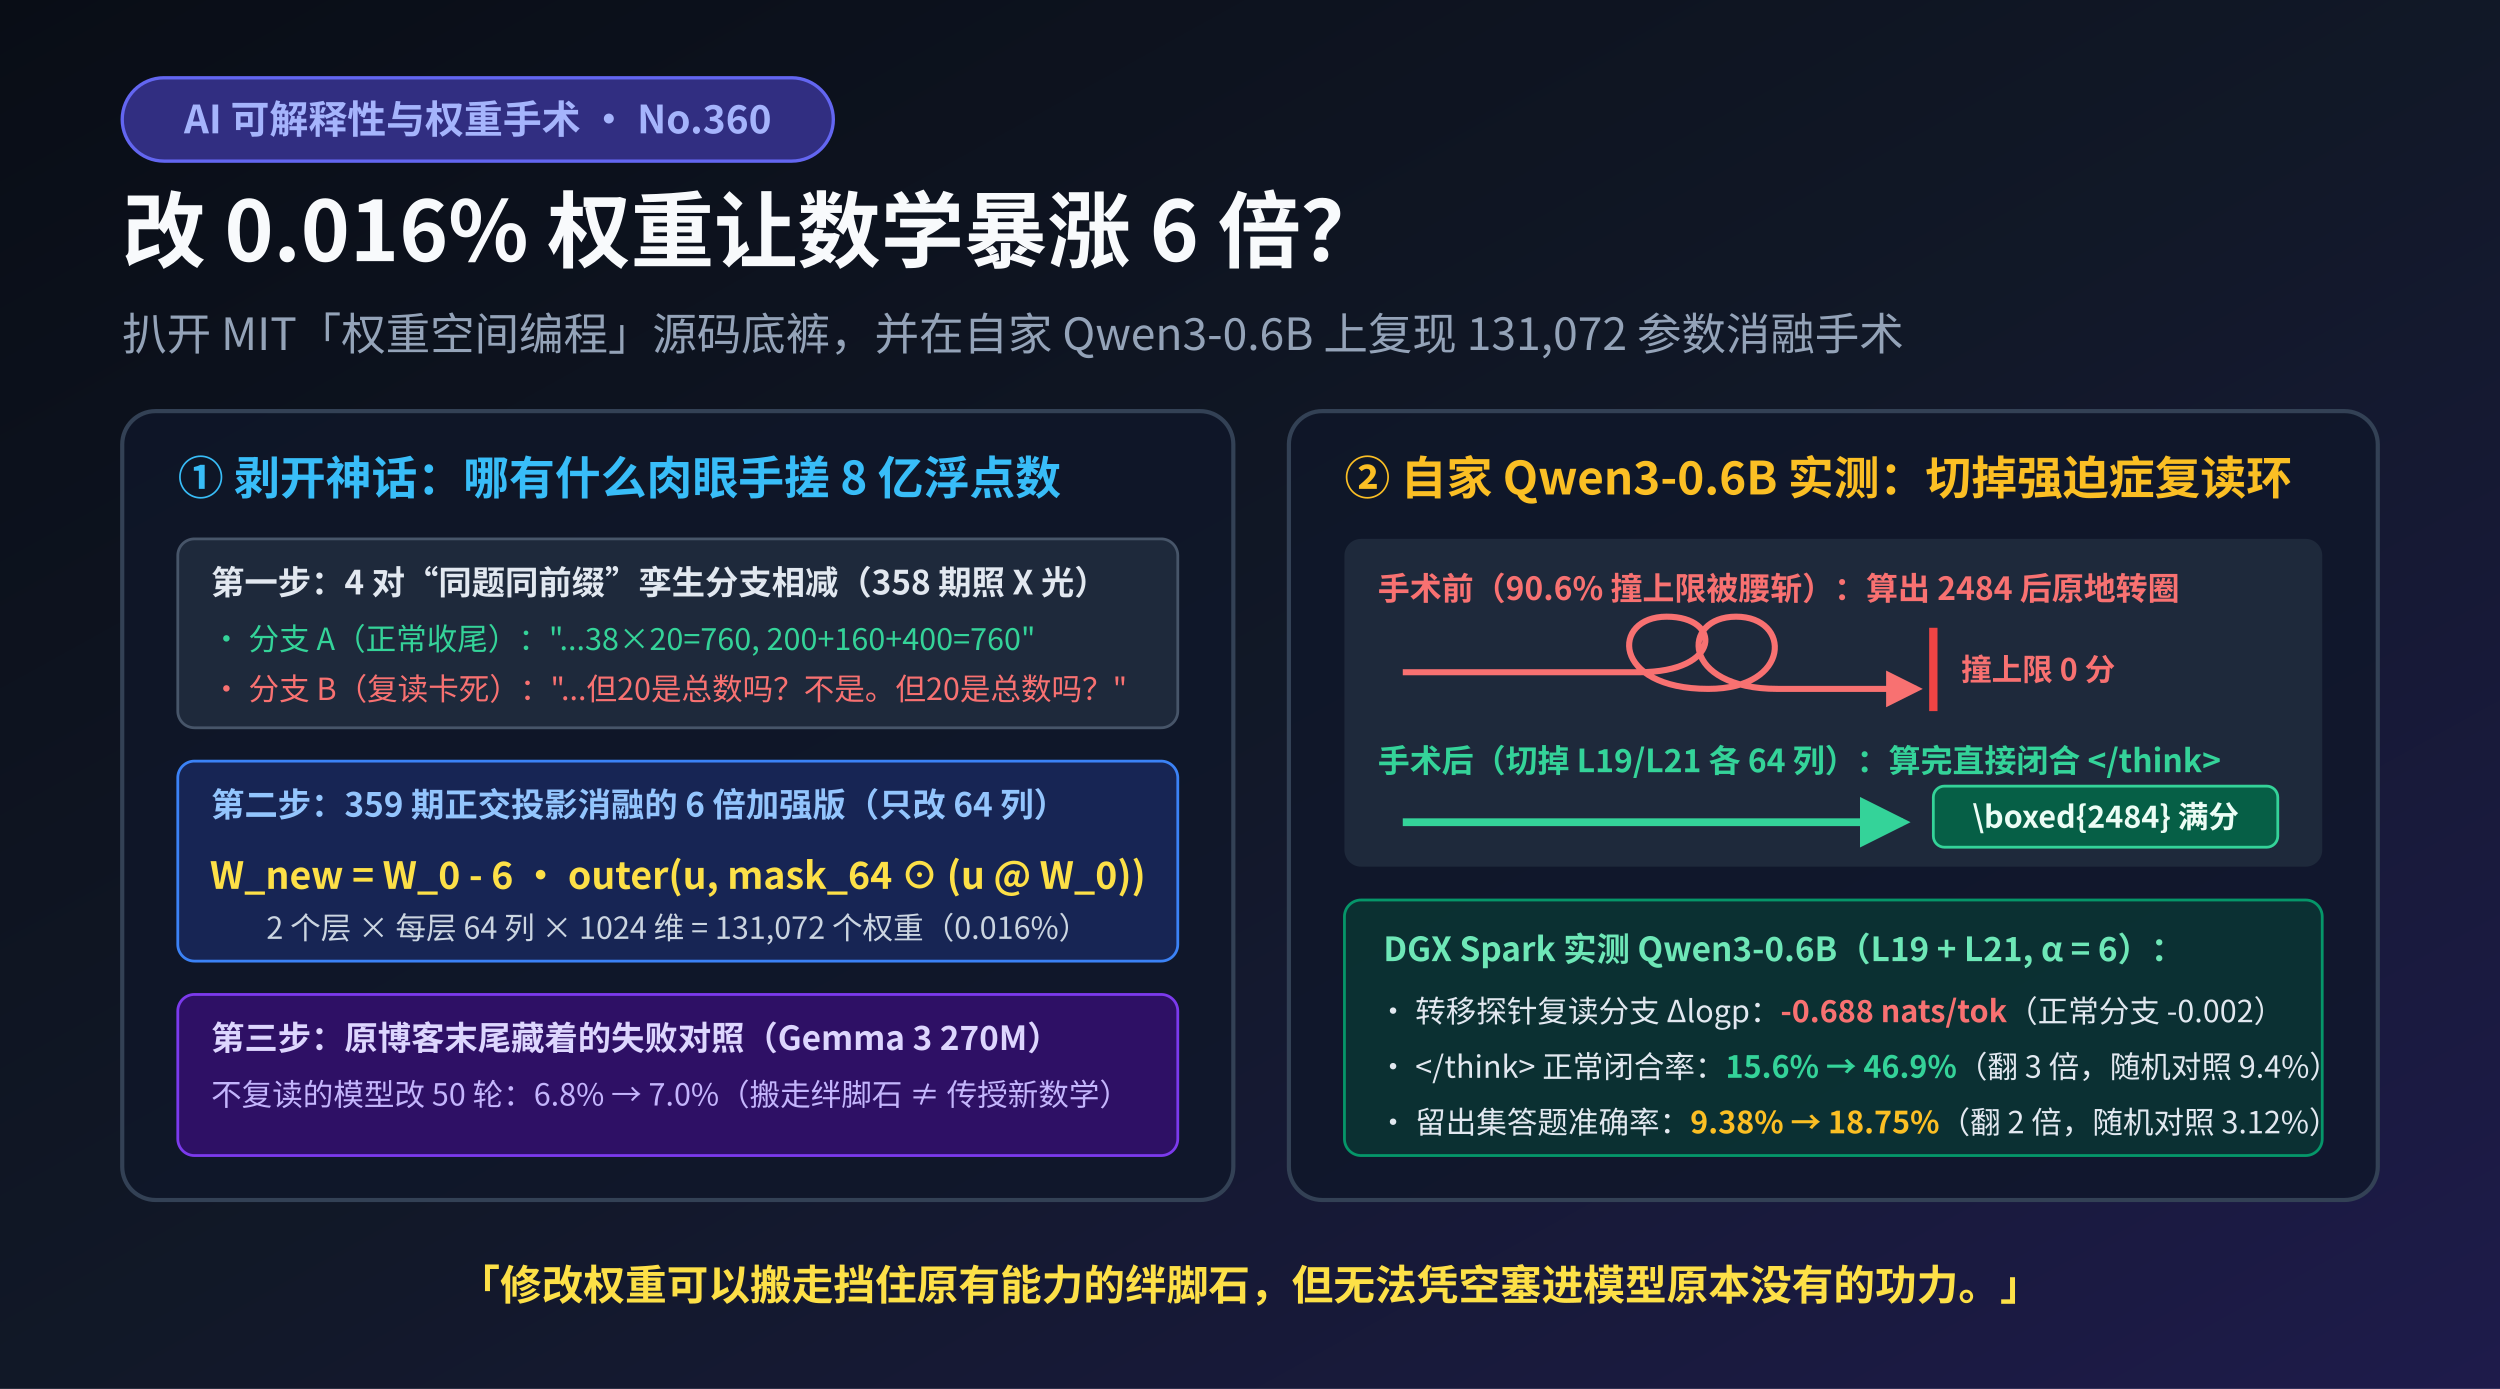
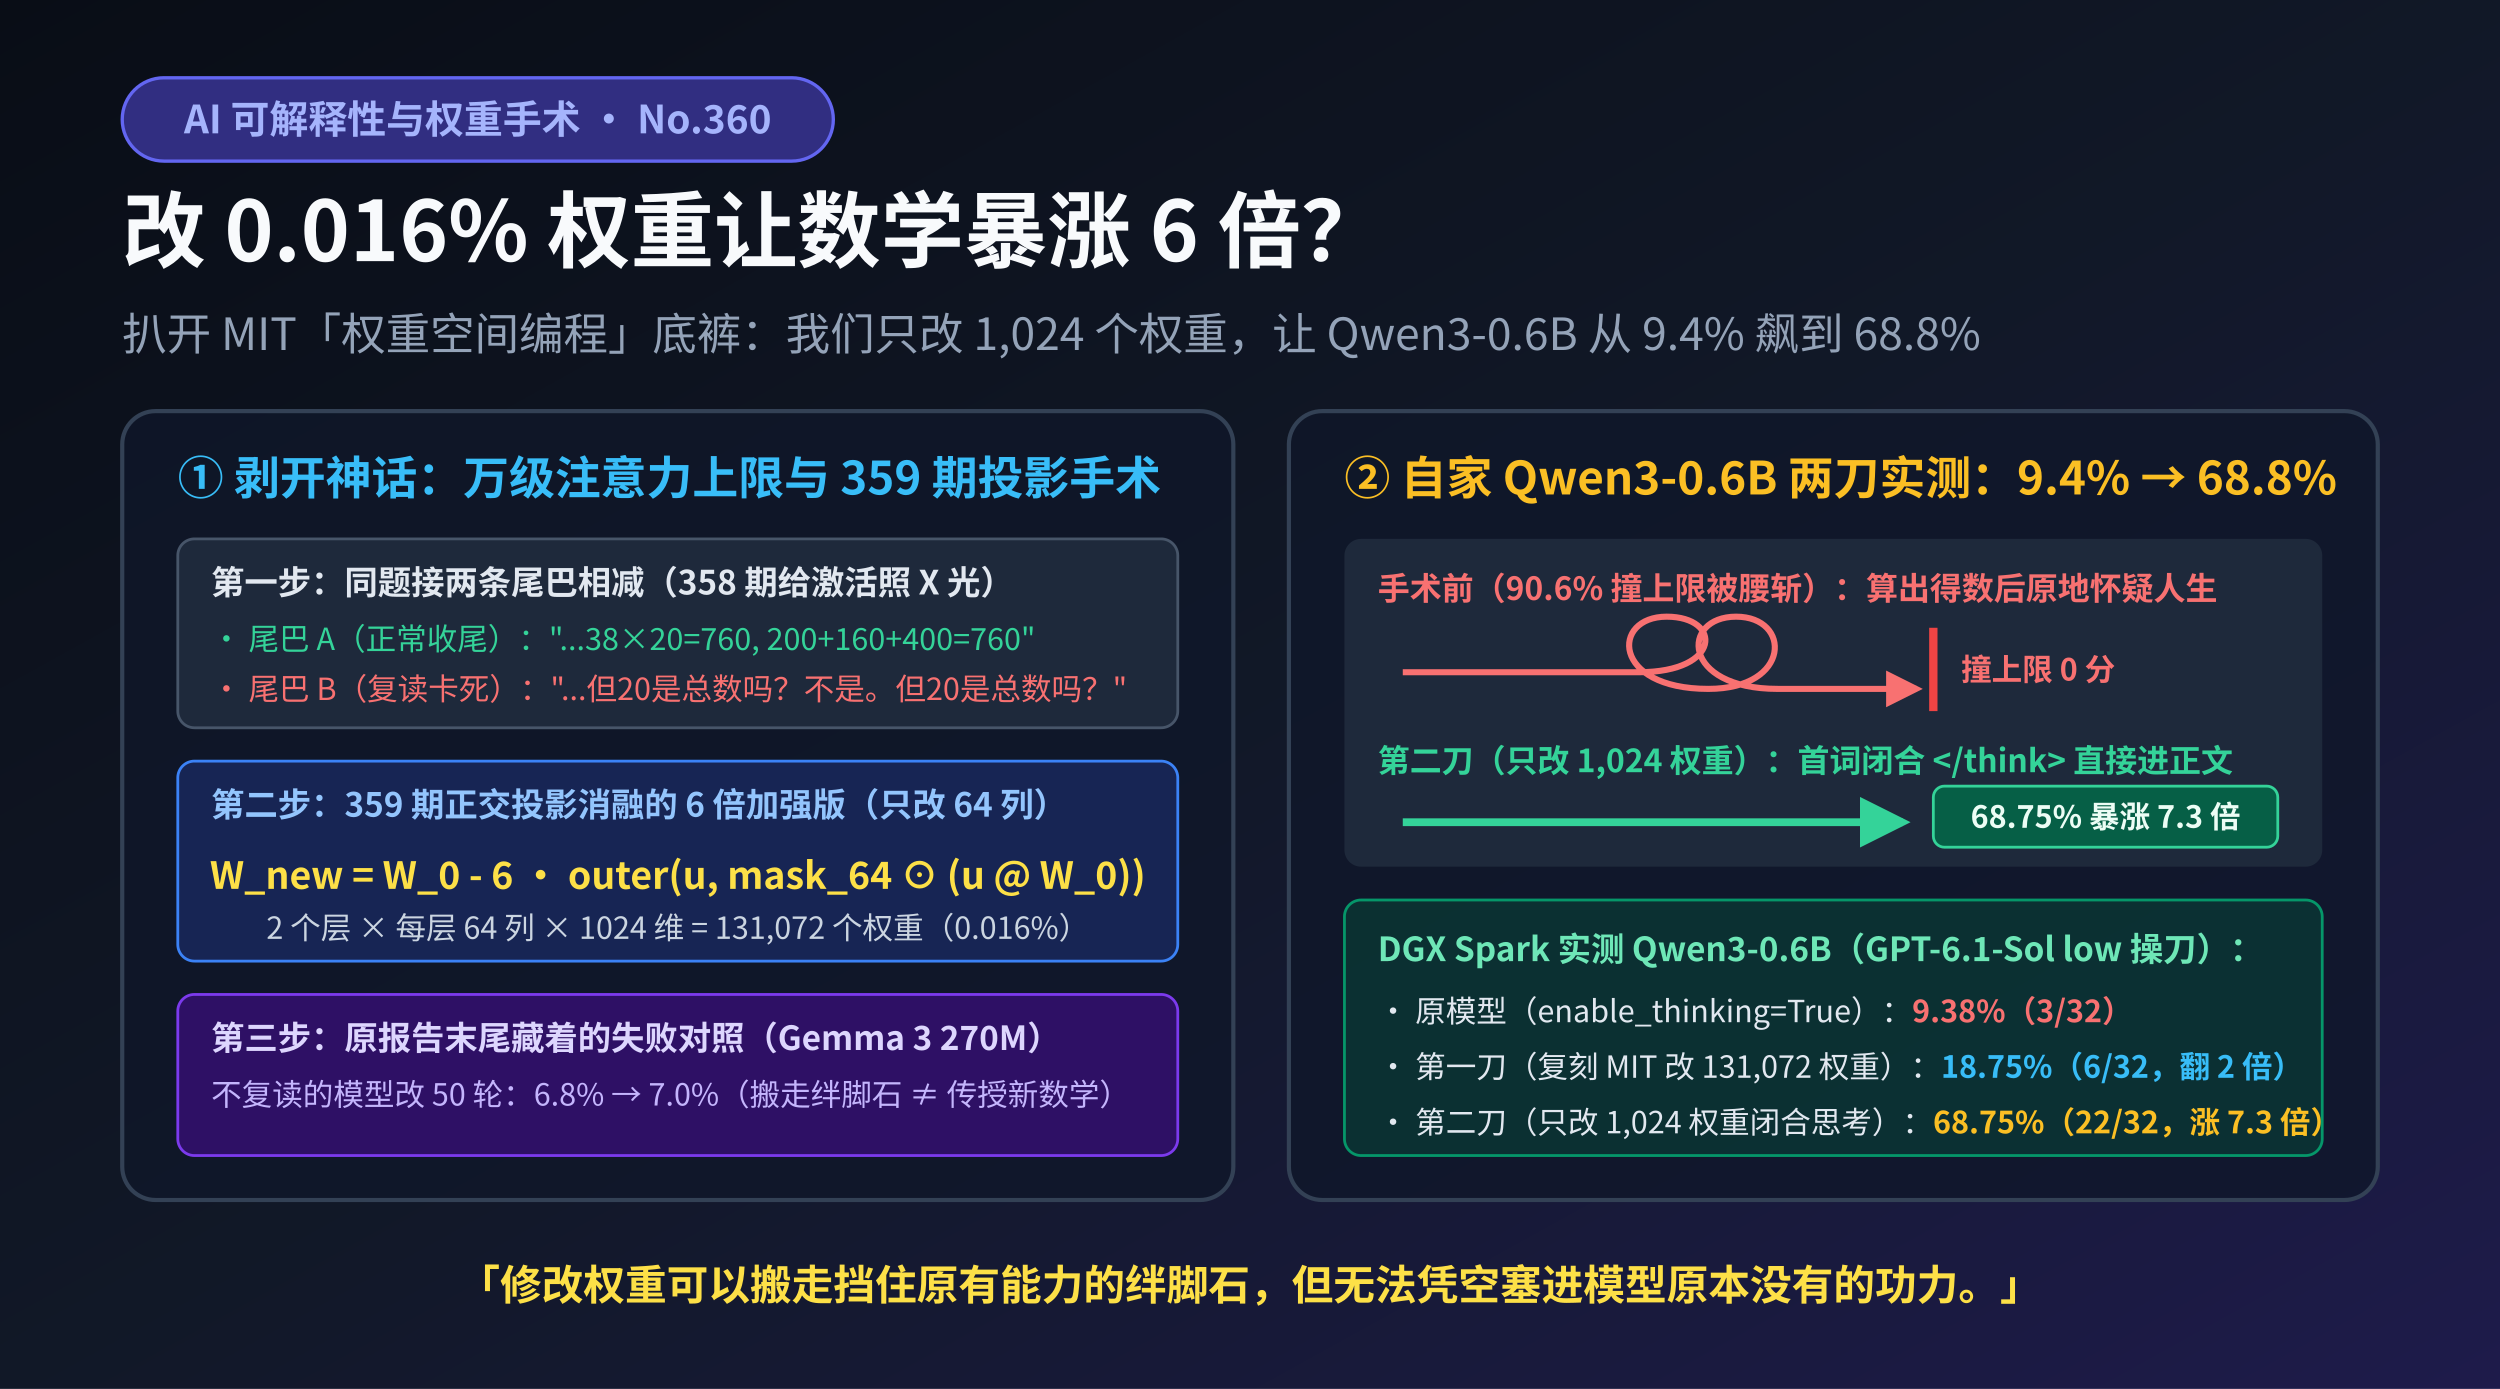
<svg xmlns="http://www.w3.org/2000/svg" viewBox="0 0 900 500" width="900" height="500" font-family="'WenQuanYi Micro Hei', 'Noto Sans CJK SC', sans-serif">
  <defs>
    <linearGradient id="bg360" x1="0" y1="0" x2="1" y2="1">
      <stop offset="0" stop-color="#090d16" />
      <stop offset="0.5" stop-color="#111827" />
      <stop offset="1" stop-color="#1e1b4b" />
    </linearGradient>
    <marker id="m-red" markerWidth="6" markerHeight="6" refX="5" refY="3" orient="auto">
      <path d="M0 0 L6 3 L0 6 z" fill="#f87171" />
    </marker>
    <marker id="m-green" markerWidth="6.5" markerHeight="6.5" refX="5.5" refY="3.25" orient="auto">
      <path d="M0 0 L6.5 3.25 L0 6.5 z" fill="#34d399" />
    </marker>
  </defs>
  <rect width="900" height="500" fill="url(#bg360)" />
  <rect x="44" y="28" width="256" height="30" rx="15" fill="#312e81" stroke="#6366f1" stroke-width="1.2" />
  <text x="172" y="48" font-size="14" font-weight="bold" fill="#a5b4fc" text-anchor="middle">AI 可解释性与权重手术 · No.360</text>
  <text x="44" y="94" font-size="30" font-weight="bold" fill="#f8fafc">改 0.016% 权重让数学暴涨 6 倍？</text>
-   <text x="44" y="126" font-size="16" fill="#94a3b8">扒开 MIT「权重空间编程」源码底裤，并在自家 Qwen3-0.6B 上复现 131,072 参数消融手术</text>
+   <text x="44" y="126" font-size="16" fill="#94a3b8">扒开 MIT「权重空间编程」底裤：我们只改 1,024 个权重，让 Qwen3-0.6B 从 9.4% 飙到 68.8%</text>
  <rect x="44" y="148" width="400" height="284" rx="12" fill="#0f172a" fill-opacity="0.8" stroke="#334155" stroke-width="1.5" />
-   <text x="64" y="178" font-size="16.5" font-weight="bold" fill="#38bdf8">① 剥开神话：哪有什么肉眼手搓 8 亿浮点数</text>
+   <text x="64" y="178" font-size="16.5" font-weight="bold" fill="#38bdf8">① 剥开神话：万级注意力上限与 359 期投影手术</text>
  <rect x="64" y="194" width="360" height="68" rx="6" fill="#1e293b" stroke="#475569" />
-   <text x="76" y="214" font-size="12" font-weight="bold" fill="#e2e8f0">第一步：4 对“同题同前缀”孪生分支相减（358 期照 X 光）</text>
-   <text x="76" y="234" font-size="11" fill="#34d399">• 分支 A（正常收尾）："...38×20=760, 200+160+400=760"</text>
-   <text x="76" y="252" font-size="11" fill="#f87171">• 分支 B（复读卡死）："...但20是总数吗？不是。但20是总数吗？"</text>
+   <text x="76" y="214" font-size="12" font-weight="bold" fill="#e2e8f0">第一步：同题接两条尾巴相减（358 期给激活照 X 光）</text>
+   <text x="76" y="234" font-size="11" fill="#34d399">• 尾巴 A（正常收尾）："...38×20=760, 200+160+400=760"</text>
+   <text x="76" y="252" font-size="11" fill="#f87171">• 尾巴 B（复读卡死）："...但20是总数吗？不是。但20是总数吗？"</text>
  <rect x="64" y="274" width="360" height="72" rx="6" fill="#172554" stroke="#3b82f6" />
  <text x="76" y="294" font-size="12" font-weight="bold" fill="#93c5fd">第二步：359 期正交投影消融的 6 倍加强版（只改 64 列）</text>
  <text x="244" y="320" font-size="13.5" font-weight="bold" fill="#fde047" text-anchor="middle">W_new = W_0 - 6 · outer(u, mask_64 ⊙ (u @ W_0))</text>
  <text x="244" y="338" font-size="11" fill="#cbd5e1" text-anchor="middle">2 个层 × 每层 64 列 × 1024 维 = 131,072 个权重（0.016%）</text>
  <rect x="64" y="358" width="360" height="58" rx="6" fill="#2e1065" stroke="#7c3aed" />
-   <text x="76" y="378" font-size="12" font-weight="bold" fill="#ddd6fe">第三步：原博客末尾藏着的失败对照（Gemma 3 270M）</text>
+   <text x="76" y="378" font-size="12" font-weight="bold" fill="#ddd6fe">第三步：原报告末尾藏着的失败对照（Gemma 3 270M）</text>
  <text x="76" y="398" font-size="11" fill="#c4b5fd">不复读的模型改 50 轮：6.8% → 7.0%（搬走绊脚石 ≠ 传授新数学）</text>
  <rect x="464" y="148" width="392" height="284" rx="12" fill="#0f172a" fill-opacity="0.8" stroke="#334155" stroke-width="1.5" />
-   <text x="484" y="178" font-size="16.5" font-weight="bold" fill="#fbbf24">② 自家 Qwen3-0.6B 实测：切掉强迫症复读环</text>
+   <text x="484" y="178" font-size="16.5" font-weight="bold" fill="#fbbf24">② 自家 Qwen3-0.6B 两刀实测：9.4% → 68.8%</text>
  <rect x="484" y="194" width="352" height="118" rx="6" fill="#1e293b" />
-   <text x="496" y="216" font-size="11.5" font-weight="bold" fill="#f87171">手术前（90.6% 撞上限被腰斩）：算出 2484 后原地转圈</text>
+   <text x="496" y="216" font-size="11.5" font-weight="bold" fill="#f87171">手术前（90.6% 撞上限被腰斩）：算出得数后原地怀疑人生</text>
  <path d="M 505 242 L 590 242 C 620 242, 620 222, 600 222 C 580 222, 580 248, 615 248 C 645 248, 645 222, 625 222 C 605 222, 605 248, 640 248 L 690 248" fill="none" stroke="#f87171" stroke-width="2.2" marker-end="url(#m-red)" />
  <line x1="696" y1="226" x2="696" y2="256" stroke="#ef4444" stroke-width="3" />
  <text x="706" y="245" font-size="11" font-weight="bold" fill="#f87171">撞上限 0 分</text>
-   <text x="496" y="278" font-size="11.5" font-weight="bold" fill="#34d399">手术后（切掉 L19/L21 各 64 列）：算完直接闭合 &lt;/think&gt;</text>
+   <text x="496" y="278" font-size="11.5" font-weight="bold" fill="#34d399">第二刀（只改 1,024 权重）：首词闭合 &lt;/think&gt; 直接进正文</text>
  <line x1="505" y1="296" x2="685" y2="296" stroke="#34d399" stroke-width="2.8" marker-end="url(#m-green)" />
  <rect x="696" y="283" width="124" height="22" rx="4" fill="#065f46" stroke="#34d399" />
-   <text x="758" y="298" font-size="11" font-weight="bold" fill="#ecfdf5" text-anchor="middle">\boxed{2484} 满分</text>
+   <text x="758" y="298" font-size="11" font-weight="bold" fill="#ecfdf5" text-anchor="middle">68.75% 暴涨 7.3 倍</text>
  <rect x="484" y="324" width="352" height="92" rx="6" fill="#064e3b" fill-opacity="0.45" stroke="#059669" />
-   <text x="498" y="346" font-size="12" font-weight="bold" fill="#6ee7b7">DGX Spark 实测 Qwen3-0.6B（L19 + L21, α = 6）：</text>
-   <text x="496" y="368" font-size="11" fill="#e2e8f0">• 转移探针复读分支 Δlogp：<tspan font-weight="bold" fill="#f87171">-0.688 nats/tok</tspan>（正常分支 -0.002）</text>
-   <text x="496" y="388" font-size="11" fill="#e2e8f0">• &lt;/think&gt; 正常闭合率：<tspan font-weight="bold" fill="#34d399">15.6% → 46.9%</tspan>（翻 3 倍，随机对照 9.4%）</text>
-   <text x="496" y="408" font-size="11" fill="#e2e8f0">• 留出集答题准确率：<tspan font-weight="bold" fill="#fbbf24">9.38% → 18.75%</tspan>（翻 2 倍，随机对照 3.12%）</text>
+   <text x="496" y="346" font-size="12" font-weight="bold" fill="#6ee7b7">DGX Spark 实测 Qwen3-0.6B（GPT-6.1-Sol low 操刀）：</text>
+   <text x="496" y="368" font-size="11" fill="#e2e8f0">• 原模型（enable_thinking=True）：<tspan font-weight="bold" fill="#f87171">9.38%（3/32）</tspan>
+   </text>
+   <text x="496" y="388" font-size="11" fill="#e2e8f0">• 第一刀（复刻 MIT 改 131,072 权重）：<tspan font-weight="bold" fill="#38bdf8">18.75%（6/32，翻 2 倍）</tspan>
+   </text>
+   <text x="496" y="408" font-size="11" fill="#e2e8f0">• 第二刀（只改 1,024 权重闭合思考）：<tspan font-weight="bold" fill="#fbbf24">68.75%（22/32，涨 7.3 倍）</tspan>
+   </text>
  <text x="450" y="468" font-size="15" font-weight="bold" fill="#fde047" text-anchor="middle">「修改权重可以搬走挡住原有能力的绊脚石，但无法凭空塞进模型原本没有的功力。」</text>
</svg>
